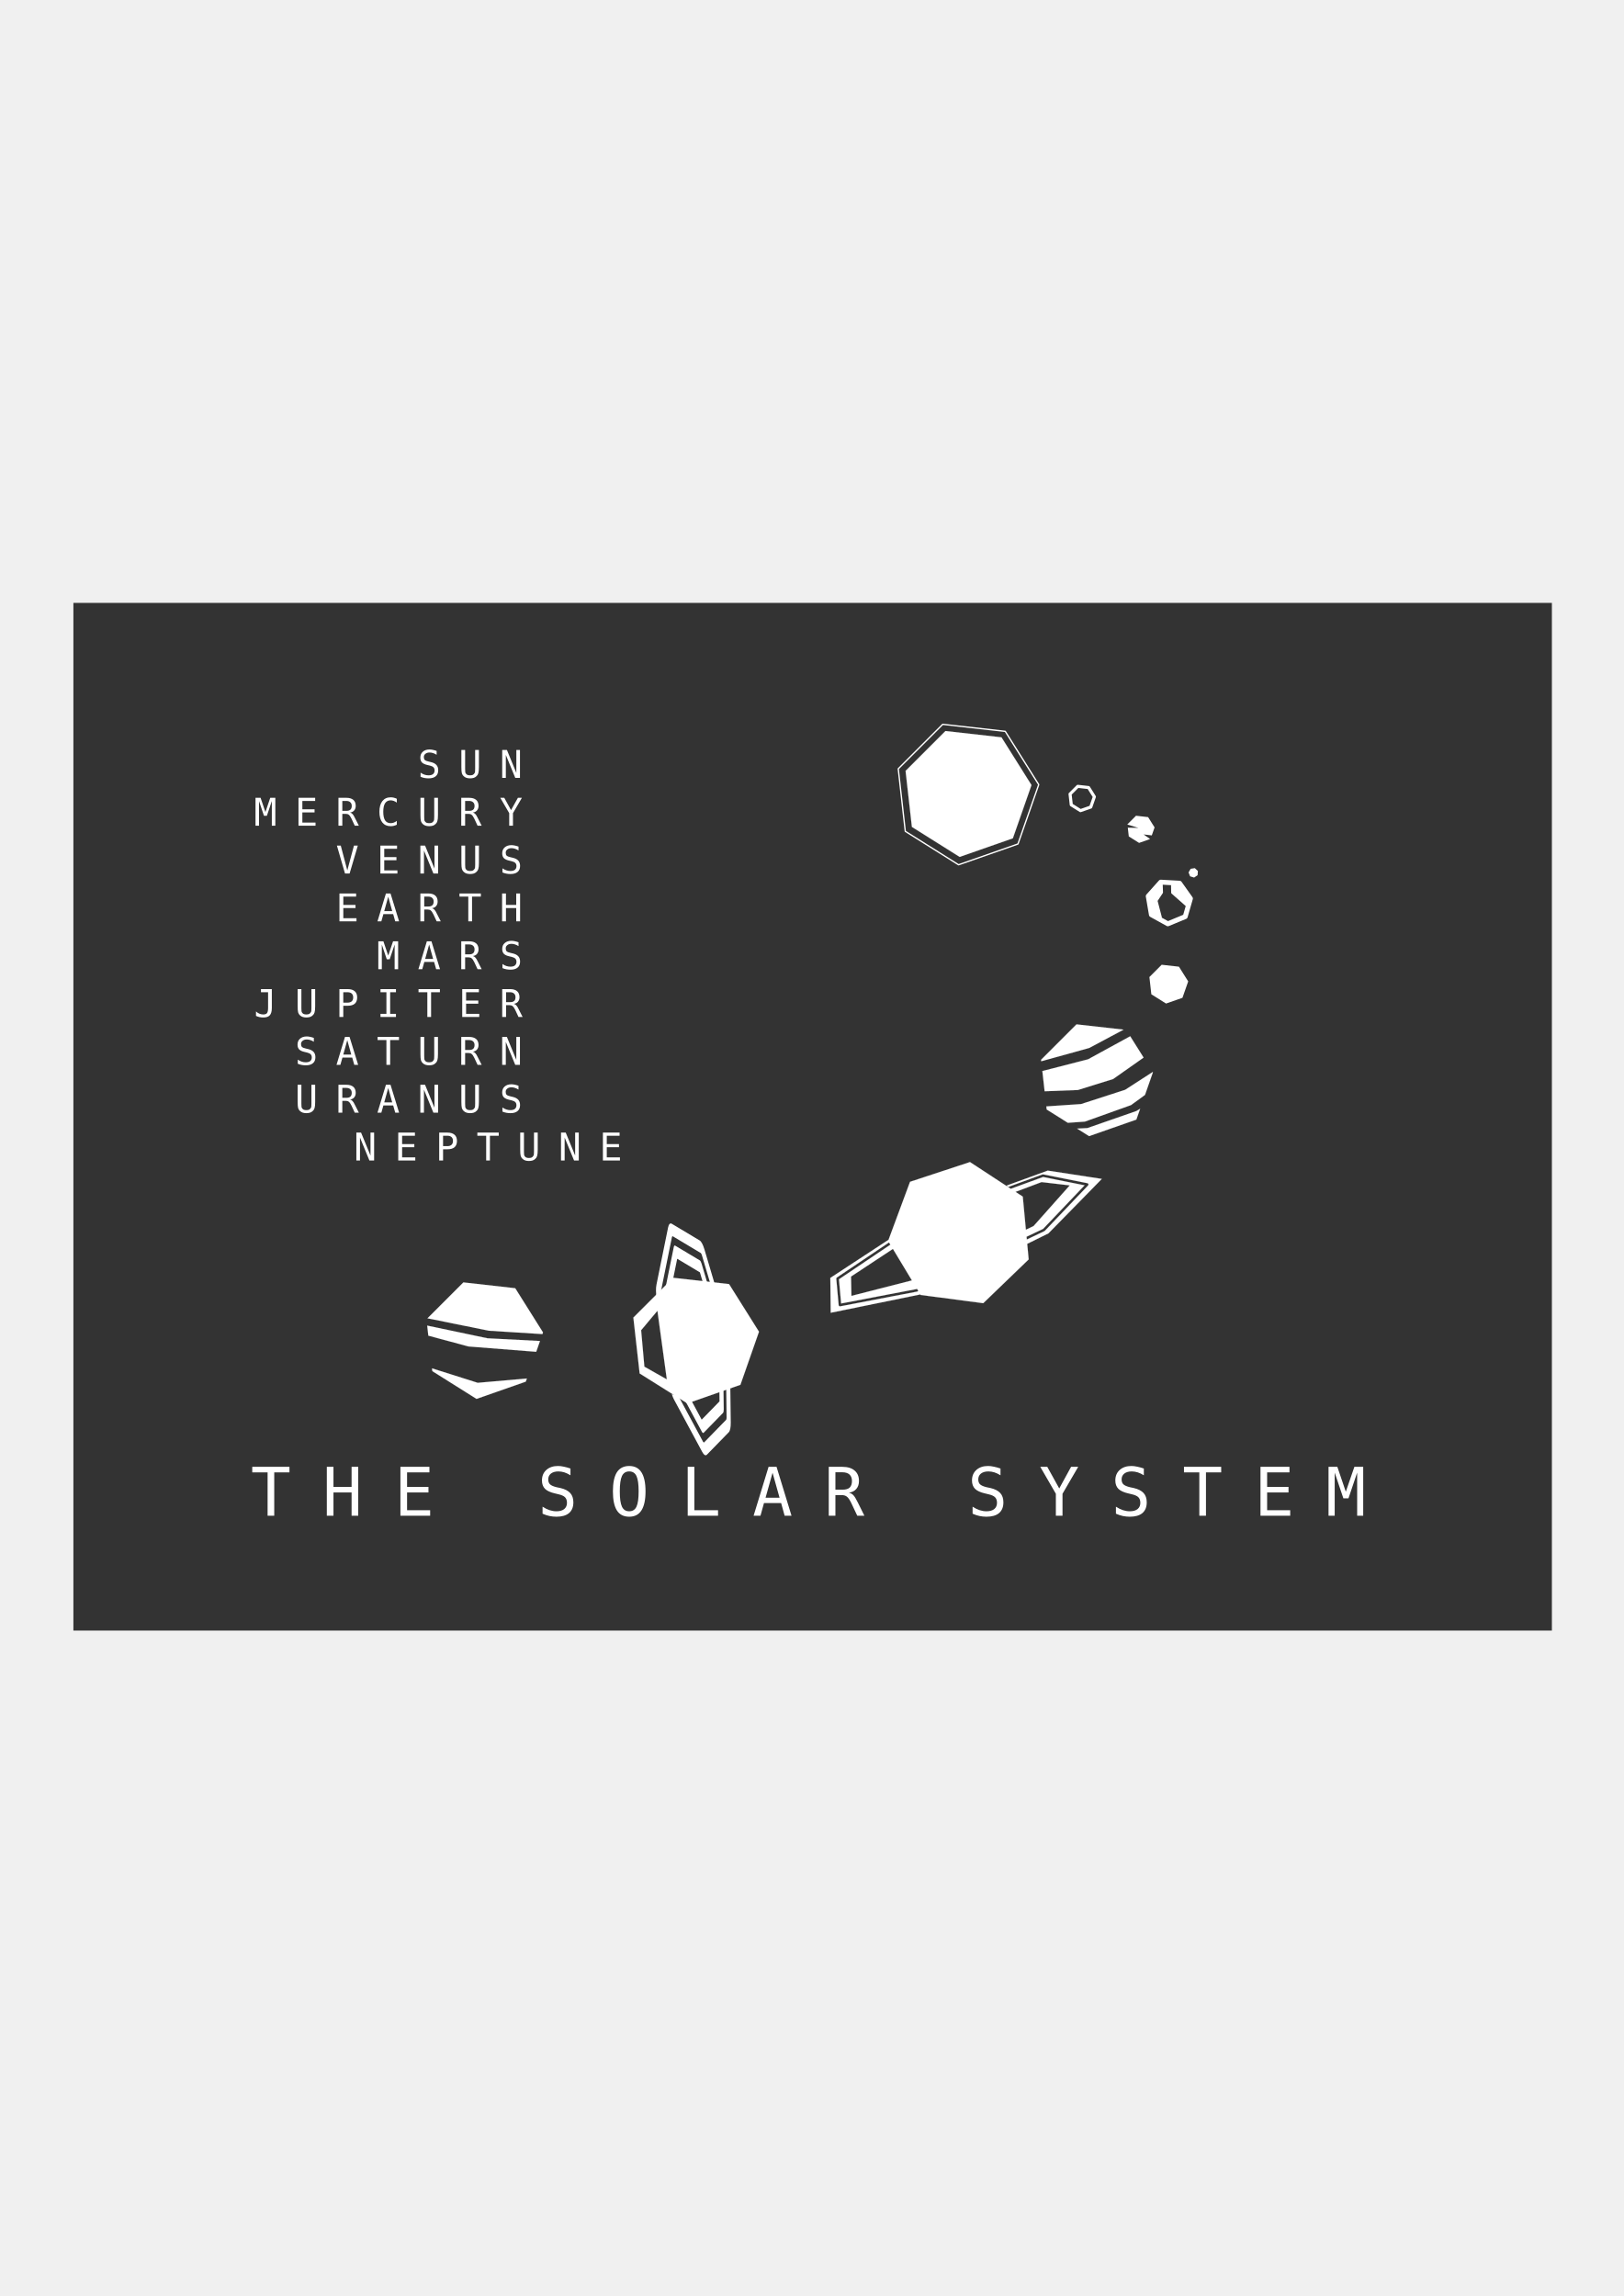
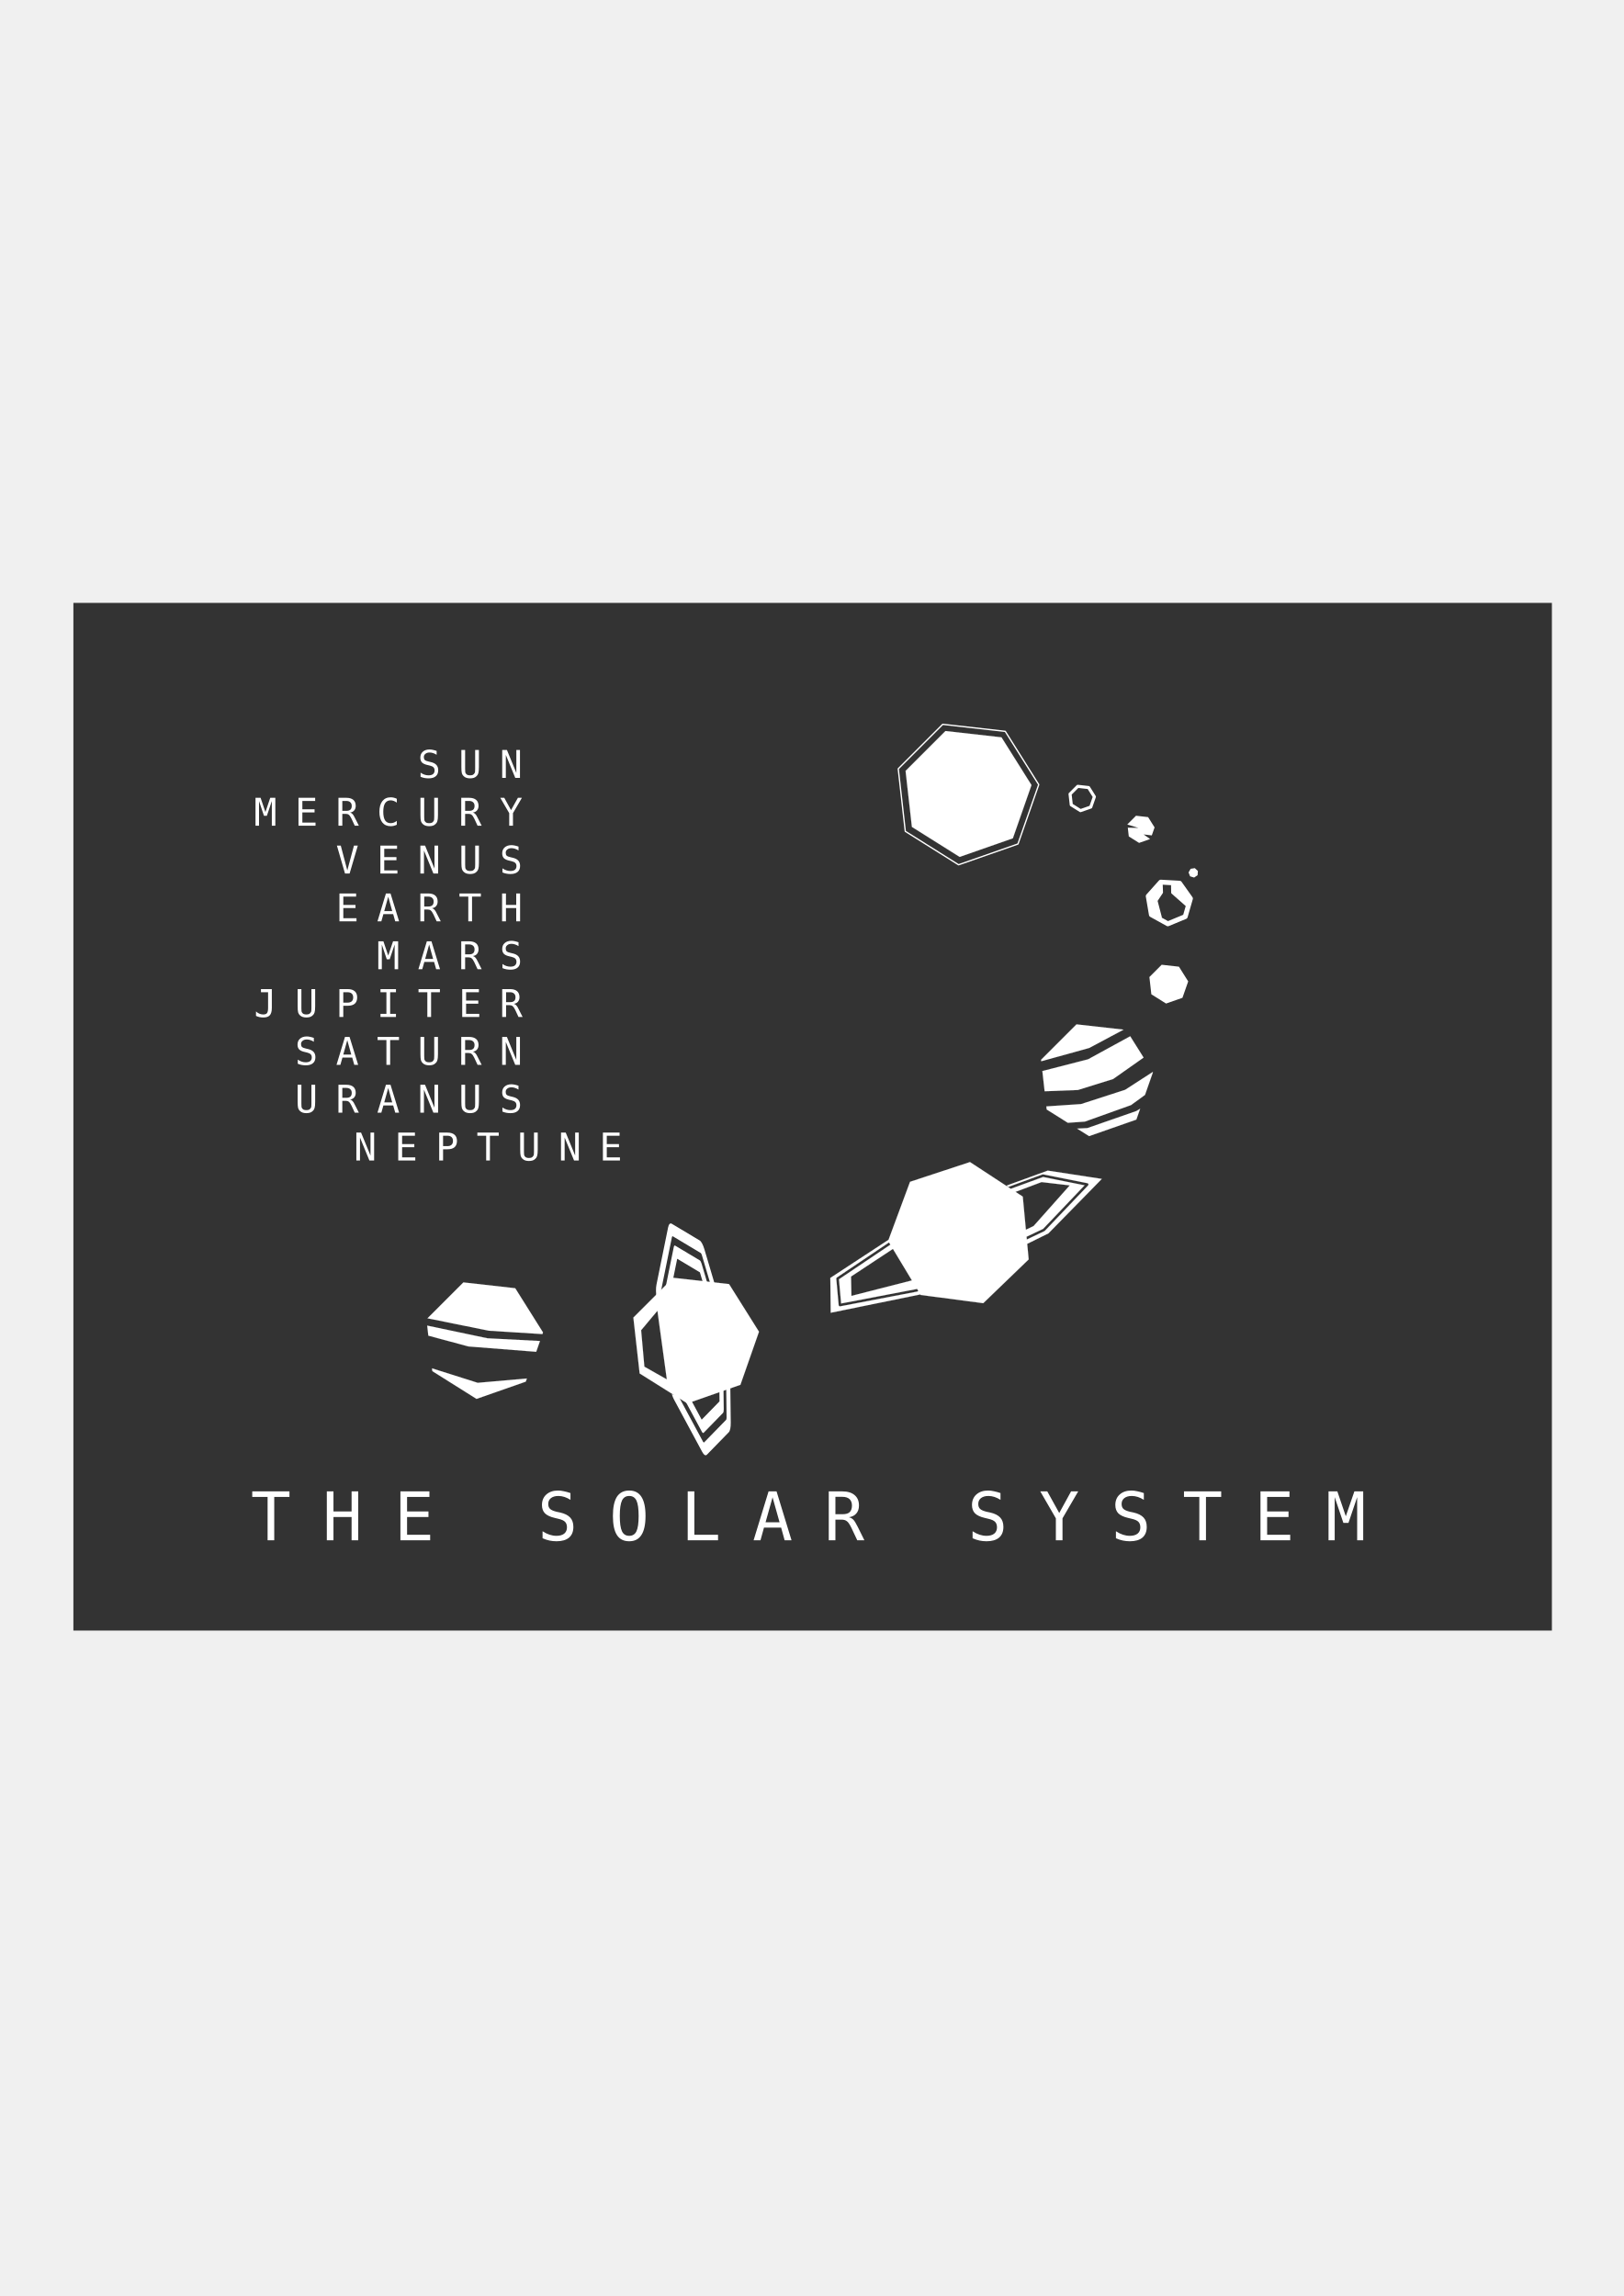
<svg xmlns="http://www.w3.org/2000/svg" width="210mm" height="297mm" viewBox="0 0 210 297" version="1.1" id="svg1">
  <defs id="defs1">
    </defs>
  <g id="layer1">
    <rect style="fill:#333333;fill-rule:evenodd;stroke:none;stroke-width:0.881;stroke-linecap:round;stroke-linejoin:round;stroke-dasharray:none;stroke-dashoffset:0" id="rect16" width="191.222" height="132.936" x="9.491" y="77.987" />
    <path style="fill:#ffffff;stroke:#ffffff;stroke-width:0.081;stroke-linecap:round;stroke-linejoin:round" id="path2" d="M 85.674,125.379 39.831,141.42 -1.293,115.58 -6.731,67.317 27.613,32.974 75.876,38.412 101.715,79.536 Z" transform="matrix(0.1501688,0,0,0.1501688,118.1325,89.60973)" />
    <path style="fill:none;stroke:#ffffff;stroke-width:1.021;stroke-linecap:round;stroke-linejoin:round;stroke-dasharray:none" id="path2-9" d="M 85.674,125.379 39.831,141.42 -1.293,115.58 -6.731,67.317 27.613,32.974 75.876,38.412 101.715,79.536 Z" transform="matrix(0.1675399,0,0,0.1675399,117.3016,88.16982)" />
    <path style="fill:none;stroke:#ffffff;stroke-width:13.816;stroke-linecap:round;stroke-linejoin:round;stroke-dasharray:none" id="path2-5-2" d="M 85.674,125.379 39.831,141.42 -1.293,115.58 -6.731,67.317 27.613,32.974 75.876,38.412 101.715,79.536 Z" transform="matrix(0.02898035,0,0,0.02898035,138.5906,100.7611)" />
    <path id="path2-5-2-3-2" style="fill:#ffffff;stroke:#ffffff;stroke-width:0.012;stroke-linecap:round;stroke-linejoin:round" d="m 87.061,165.287 -5.146,5.146 0.814,7.232 6.162,3.871 6.869,-2.403 2.403,-6.867 -3.872,-6.162 z m -2.032,4.266 1.214,8.879 -2.903,-1.645 -0.422,-4.714 z" />
    <path id="path2-5-2-3-2-2-4" style="fill:#ffffff;stroke:#ffffff;stroke-width:0.011;stroke-linecap:round;stroke-linejoin:round" d="m 59.932,165.885 -4.647,4.645 7.952,1.607 6.915,0.434 0.075,-0.217 -3.589,-5.714 z m 3.112,7.229 -7.793,-1.64 0.147,1.301 5.184,1.396 8.769,0.691 0.487,-1.394 z m -7.169,3.889 0.04,0.36 5.715,3.591 6.369,-2.23 0.143,-0.41 -6.36,0.56 z" />
    <path style="fill:#ffffff;stroke:#ffffff;stroke-width:0.081;stroke-linecap:round;stroke-linejoin:round" id="path2-5-2-3-2-7" d="M 85.674,125.379 39.831,141.42 -1.293,115.58 -6.731,67.317 27.613,32.974 75.876,38.412 101.715,79.536 Z" transform="matrix(0.04627519,0,0,0.04627519,148.9673,123.2694)" />
    <path id="path2-5-2-6" style="fill:#ffffff;stroke:#ffffff;stroke-width:0.003;stroke-linecap:round;stroke-linejoin:round" d="m 146.926,105.52 -1.113,1.113 0.004,0.036 0.005,-0.006 1.414,0.432 -1.373,-0.032 0.127,1.134 1.332,0.837 1.427,-0.499 -0.839,-0.597 1.055,0.126 0.362,-1.034 -0.837,-1.332 z" />
    <path id="path2-5" style="fill:#ffffff;stroke:#ffffff;stroke-width:0.014;stroke-linecap:round;stroke-linejoin:round" d="m 125.45,150.319 -7.75,2.553 -2.78,7.499 -7.53,4.935 0.051,4.504 11.594,-2.368 0.042,0.069 8.09,1.063 5.875,-5.662 -0.19,-2.014 2.746,-1.357 6.902,-7.043 -6.995,-1.073 -5.317,1.939 0.215,0.171 4.427,-1.62 c 0.029,-0.009 0.06,-0.012 0.09,-0.005 l 5.723,1.142 c 0.133,0.026 0.184,0.19 0.09,0.287 l -5.598,5.875 c -0.014,0.016 -0.031,0.028 -0.049,0.037 l -2.285,1.086 -0.033,-0.359 2.145,-1.02 5.361,-5.63 -5.37,-1.077 -4.172,1.527 z m 9.256,2.59 3.651,0.426 -4.673,5.254 -1.003,0.487 -0.403,-4.288 -0.94,-0.614 z m -19.726,7.806 0.176,0.292 -6.65,4.474 0.282,3.13 9.729,-1.863 0.079,-0.037 0.176,0.292 -0.13,0.062 c -0.014,0.006 -0.027,0.012 -0.041,0.014 l -9.934,1.902 c -0.099,0.018 -0.191,-0.053 -0.201,-0.153 l -0.308,-3.418 c -0.005,-0.062 0.024,-0.122 0.076,-0.157 z m 0.505,0.836 2.458,4.077 -7.829,2.004 -0.048,-2.505 z" />
    <g id="path36" transform="matrix(-0.06312904,-0.4292654,0.1256026,-0.00715339,67.66964,317.3173)" style="fill:#ffffff;stroke:none">
      <path id="path38" style="color:#000000;fill:#ffffff;fill-rule:evenodd;stroke:none;stroke-linecap:round;stroke-linejoin:round;-inkscape-stroke:none" d="m 363.774,332.001 -16.894,-20.461 c -0.994,-1.203 -2.486,-1.892 -4.046,-1.865 l -18.91,0.327 -0.344,3.856 19.321,-0.328 c 0.391,-0.007 0.76,0.164 1.009,0.465 l 16.895,20.454 c 0.249,0.302 0.346,0.696 0.266,1.079 l -5.46,25.963 c -0.081,0.383 -0.327,0.705 -0.677,0.881 l -23.703,11.921 c -0.349,0.176 -0.757,0.184 -1.112,0.021 l -24.098,-11.105 a 1.926,1.926 49.59 0 0 -0.002,0.004 c -0.355,-0.163 -0.613,-0.477 -0.707,-0.856 l -6.345,-25.761 a 1.926,1.926 49.59 0 0 -0.002,-0.003 c -0.094,-0.38 -0.008,-0.779 0.23,-1.089 l 14.26,-18.524 0.431,-6.175 c -0.594,0.334 -1.133,0.775 -1.559,1.328 L 296.143,333.157 a 1.926,1.926 49.59 0 0 -0.002,-0.003 c -0.951,1.236 -1.288,2.847 -0.916,4.361 l 0.002,0.003 6.343,25.758 a 1.926,1.926 49.59 0 0 0.002,0.003 c 0.374,1.514 1.419,2.782 2.836,3.435 l 24.098,11.099 a 1.926,1.926 49.59 0 0 0.002,0.003 c 1.418,0.653 3.059,0.623 4.453,-0.079 l 23.703,-11.921 c 1.394,-0.701 2.397,-2.002 2.718,-3.529 l 5.458,-25.965 c 0.321,-1.528 -0.071,-3.116 -1.065,-4.32 z m -5.929,2.888 -14.928,-18.069 a 1.926,1.926 49.59 0 0 -1.518,-0.703 l -18.05,0.309 -0.347,3.86 17.535,-0.304 13.746,16.649 -4.439,21.124 -19.288,9.699 -19.607,-9.035 -5.164,-20.962 6.869,-8.917 0.481,-6.943 -10.966,14.251 a 1.926,1.926 49.59 0 0 -0.345,1.637 l 5.606,22.757 a 1.926,1.926 49.59 0 0 1.065,1.291 l 21.292,9.809 a 1.926,1.926 49.59 0 0 1.672,-0.026 l 20.944,-10.532 a 1.926,1.926 49.59 0 0 1.019,-1.33 l 4.821,-22.939 a 1.926,1.926 49.59 0 0 -0.398,-1.625 z" />
    </g>
    <path id="path2-5-2-3-2-2" style="fill:#ffffff;stroke:#ffffff;stroke-width:0.011;stroke-linecap:round;stroke-linejoin:round" d="m 139.227,132.506 -4.58,4.58 0.022,0.194 6.188,-1.714 4.458,-2.375 z m 6.946,1.539 -5.449,2.98 -5.912,1.52 0.294,2.617 4.31,-0.166 4.549,-1.418 3.941,-2.775 z m 2.908,4.626 -3.563,2.301 -5.705,1.845 -4.486,0.303 0.045,0.4 2.736,1.72 2.199,-0.154 5.977,-2.138 1.804,-1.317 1.021,-2.916 z m -1.62,4.748 -0.496,0.3 -6.324,2.202 -1.336,0.069 1.551,0.975 6.112,-2.138 z" />
    <g id="g27" transform="matrix(1.373255,0,0,1.373255,37.96936,-42.2871)">
      <g id="g24" transform="matrix(1.642734,0,0,1.642734,-129.9861,-126.1781)">
        <path style="fill:none;fill-rule:evenodd;stroke:#ffffff;stroke-width:19.37;stroke-linecap:round;stroke-linejoin:round;stroke-dasharray:none" id="path12-8-1" d="M 65.458,139.153 -3.249,167.613 -68.339,131.64 -80.797,58.323 -31.243,2.87 43.009,7.039 86.045,67.69 Z" transform="matrix(0.01450183,0,0,0.01450183,129.2986,146.0965)" />
        <path style="fill:#ffffff;fill-rule:evenodd;stroke:#ffffff;stroke-width:0.1;stroke-linecap:round;stroke-linejoin:round;stroke-dasharray:none;stroke-dashoffset:0" d="m 129.485,146.319 0.007,0.432 0.86,0.758 0.088,-0.564 -0.415,-0.652 z" id="path25" />
      </g>
      <path style="fill:#ffffff;fill-rule:evenodd;stroke:#ffffff;stroke-width:0.164;stroke-linecap:round;stroke-linejoin:round;stroke-dasharray:none;stroke-dashoffset:0" d="m 81.772,114.037 0.029,0.83 -0.514,0.775 0.403,1.546 -0.824,-0.466 -0.342,-1.577 z" id="path24" />
    </g>
-     <text xml:space="preserve" style="font-style:normal;font-variant:normal;font-weight:normal;font-stretch:normal;font-size:8.666px;font-family:FreeMono;-inkscape-font-specification:FreeMono;letter-spacing:4.052px;fill:#ffffff;fill-opacity:1;fill-rule:evenodd;stroke:none;stroke-width:0.292;stroke-linecap:round;stroke-linejoin:round;stroke-dasharray:none;stroke-dashoffset:0;stroke-opacity:1" x="32.42" y="196.073" id="text27">
-       <tspan style="font-style:normal;font-variant:normal;font-weight:normal;font-stretch:normal;font-family:Monospace;-inkscape-font-specification:Monospace;stroke-width:0.292" x="32.42" y="196.073" id="tspan30">THE SOLAR SYSTEM</tspan>
+     <text xml:space="preserve" style="font-style:normal;font-variant:normal;font-weight:normal;font-stretch:normal;font-size:8.666px;font-family:FreeMono;-inkscape-font-specification:FreeMono;letter-spacing:4.052px;fill:#ffffff;fill-opacity:1;fill-rule:evenodd;stroke:none;stroke-width:0.292;stroke-linecap:round;stroke-linejoin:round;stroke-dasharray:none;stroke-dashoffset:0;stroke-opacity:1" x="32.42" y="199.248" id="text27">
+       <tspan style="font-style:normal;font-variant:normal;font-weight:normal;font-stretch:normal;font-family:Monospace;-inkscape-font-specification:Monospace;stroke-width:0.292" x="32.42" y="199.248" id="tspan30">THE SOLAR SYSTEM</tspan>
    </text>
    <text xml:space="preserve" style="font-style:normal;font-variant:normal;font-weight:normal;font-stretch:normal;font-size:4.949px;font-family:Monospace;-inkscape-font-specification:Monospace;text-align:end;letter-spacing:2.314px;text-anchor:end;fill:#ffffff;fill-opacity:1;fill-rule:evenodd;stroke:none;stroke-width:0.167;stroke-linecap:round;stroke-linejoin:round;stroke-dasharray:none;stroke-dashoffset:0;stroke-opacity:1" x="102.331" y="100.623" id="text32">
      <tspan id="tspan32" style="text-align:end;text-anchor:end;stroke-width:0.167" x="102.331" y="100.623">SUN</tspan>
      <tspan style="text-align:end;text-anchor:end;stroke-width:0.167" x="102.331" y="106.81" id="tspan33">MERCURY</tspan>
      <tspan style="text-align:end;text-anchor:end;stroke-width:0.167" x="102.331" y="112.996" id="tspan34">VENUS</tspan>
      <tspan style="text-align:end;text-anchor:end;stroke-width:0.167" x="102.331" y="119.183" id="tspan35">EARTH</tspan>
      <tspan style="text-align:end;text-anchor:end;stroke-width:0.167" x="102.331" y="125.37" id="tspan39">MARS</tspan>
      <tspan style="text-align:end;text-anchor:end;stroke-width:0.167" x="102.331" y="131.556" id="tspan40">JUPITER</tspan>
      <tspan style="text-align:end;text-anchor:end;stroke-width:0.167" x="102.331" y="137.743" id="tspan41">SATURN</tspan>
      <tspan style="text-align:end;text-anchor:end;stroke-width:0.167" x="102.331" y="143.93" id="tspan49">URANUS</tspan>
      <tspan style="text-align:end;text-anchor:end;stroke-width:0.167" x="104.645" y="150.116" id="tspan42">NEPTUNE</tspan>
    </text>
    <path style="fill:#ffffff;fill-opacity:1;fill-rule:evenodd;stroke:none;stroke-width:0.107;stroke-linecap:round;stroke-linejoin:round;stroke-dasharray:none;stroke-dashoffset:0;stroke-opacity:1" id="path35" d="m 128.802,117.326 -0.376,0.256 -0.435,-0.134 -0.166,-0.424 0.228,-0.394 0.45,-0.068 0.334,0.31 z" transform="matrix(1.194298,0,0,1.194298,1.060456,-26.91058)" />
  </g>
</svg>
